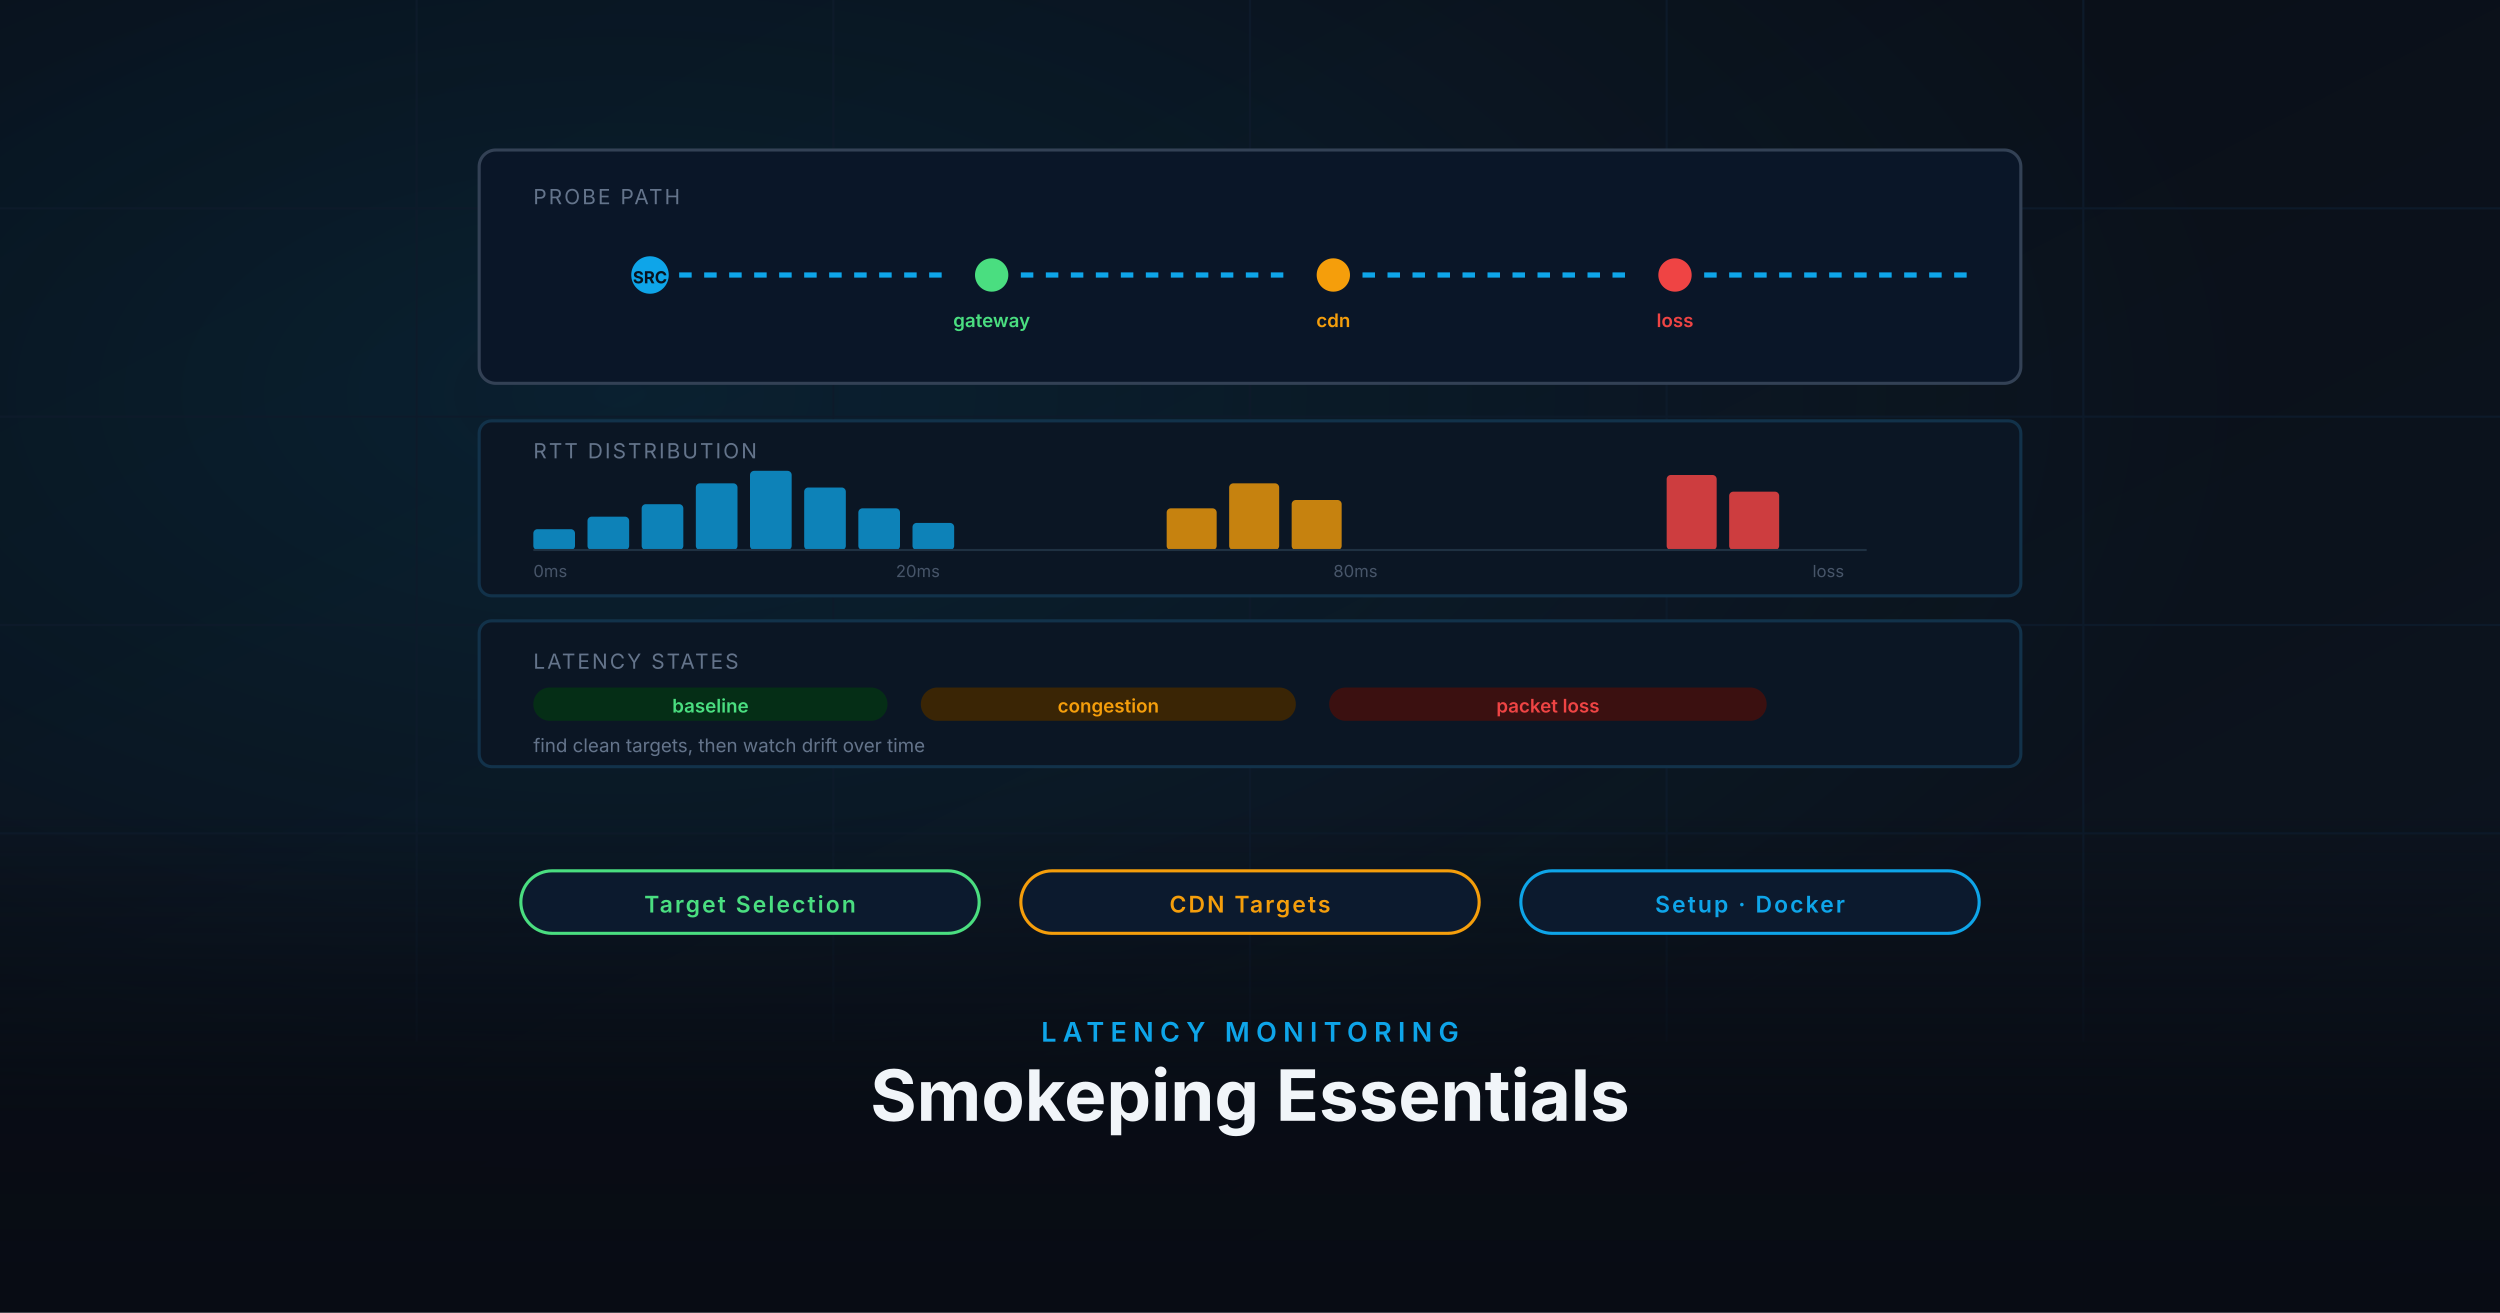
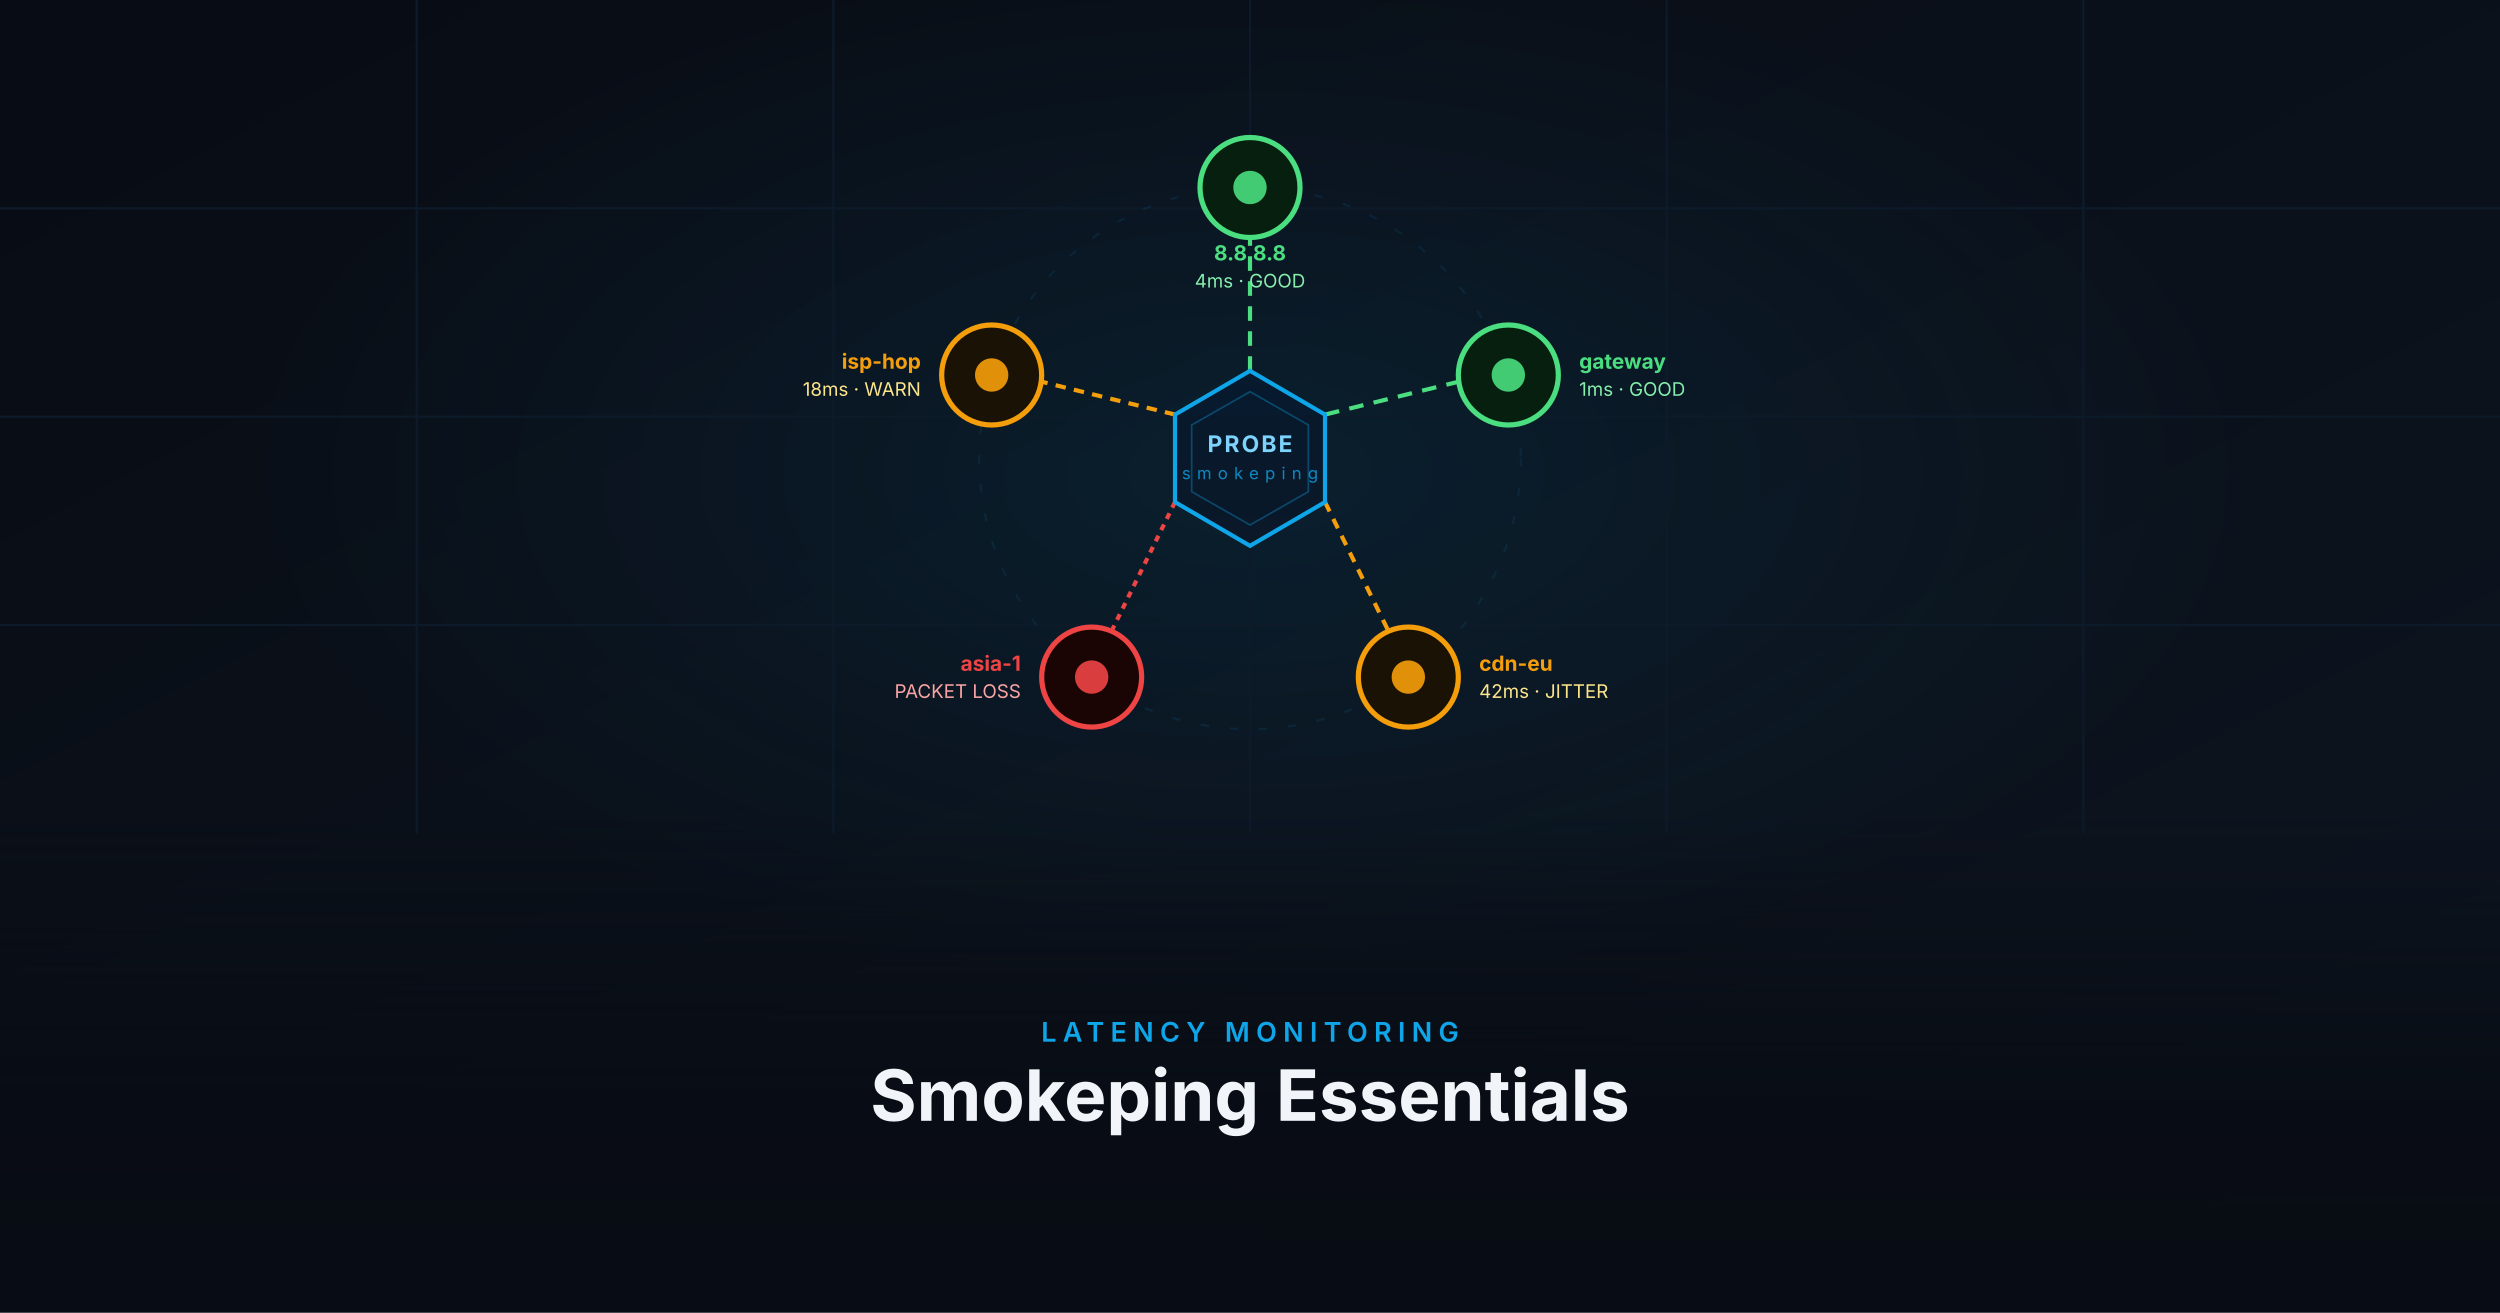
<svg xmlns="http://www.w3.org/2000/svg" viewBox="0 0 1200 630" width="1200" height="630" font-family="system-ui,-apple-system,BlinkMacSystemFont,'Segoe UI',sans-serif">
  <defs>
    <linearGradient id="bg" x1="0" y1="0" x2="1" y2="1">
      <stop offset="0%" stop-color="#080c14" />
      <stop offset="100%" stop-color="#0d1520" />
    </linearGradient>
    <linearGradient id="textbg" x1="0" y1="0" x2="0" y2="1">
      <stop offset="0%" stop-color="#080c14" stop-opacity="0" />
      <stop offset="60%" stop-color="#080c14" stop-opacity="0.93" />
      <stop offset="100%" stop-color="#080c14" stop-opacity="1" />
    </linearGradient>
-     <radialGradient id="panel-glow" cx="25%" cy="30%" r="65%">
-       <stop offset="0%" stop-color="#0ea5e9" stop-opacity="0.12" />
+     <linearGradient id="hex-fill" x1="0" y1="0" x2="0" y2="1">
+       <stop offset="0%" stop-color="#071a2e" />
+       <stop offset="100%" stop-color="#0a1828" />
+     </linearGradient>
+     <radialGradient id="hub-glow" cx="50%" cy="36%" r="40%">
+       <stop offset="0%" stop-color="#0ea5e9" stop-opacity="0.10" />
      <stop offset="100%" stop-color="#0ea5e9" stop-opacity="0" />
    </radialGradient>
  </defs>
  <rect width="1200" height="630" fill="url(#bg)" />
-   <rect width="1200" height="630" fill="url(#panel-glow)" />
+   <rect width="1200" height="630" fill="url(#hub-glow)" />
  <g stroke="#0d1a2a" stroke-width="1">
    <line x1="0" y1="100" x2="1200" y2="100" />
    <line x1="0" y1="200" x2="1200" y2="200" />
    <line x1="0" y1="300" x2="1200" y2="300" />
-     <line x1="0" y1="400" x2="1200" y2="400" />
-     <line x1="200" y1="0" x2="200" y2="500" />
-     <line x1="400" y1="0" x2="400" y2="500" />
-     <line x1="600" y1="0" x2="600" y2="500" />
-     <line x1="800" y1="0" x2="800" y2="500" />
-     <line x1="1000" y1="0" x2="1000" y2="500" />
+     <line x1="200" y1="0" x2="200" y2="400" />
+     <line x1="400" y1="0" x2="400" y2="400" />
+     <line x1="600" y1="0" x2="600" y2="400" />
+     <line x1="800" y1="0" x2="800" y2="400" />
+     <line x1="1000" y1="0" x2="1000" y2="400" />
  </g>
-   <rect x="230" y="72" width="740" height="112" fill="#0a1628" stroke="#334155" stroke-width="1.5" rx="8" />
-   <text x="256" y="98" font-size="10" fill="#64748b" letter-spacing="1">PROBE PATH</text>
-   <circle cx="312" cy="132" r="9" fill="#0ea5e9" />
-   <text x="312" y="136" text-anchor="middle" font-size="8" fill="#08131f" font-weight="700">SRC</text>
-   <path d="M 326,132 L 456,132" fill="none" stroke="#0ea5e9" stroke-width="2.5" stroke-dasharray="6,6" />
-   <circle cx="476" cy="132" r="8" fill="#4ade80" />
-   <text x="476" y="157" text-anchor="middle" font-size="9" fill="#4ade80" font-weight="600">gateway</text>
-   <path d="M 490,132 L 620,132" fill="none" stroke="#0ea5e9" stroke-width="2.5" stroke-dasharray="6,6" />
-   <circle cx="640" cy="132" r="8" fill="#f59e0b" />
-   <text x="640" y="157" text-anchor="middle" font-size="9" fill="#f59e0b" font-weight="600">cdn</text>
-   <path d="M 654,132 L 784,132" fill="none" stroke="#0ea5e9" stroke-width="2.5" stroke-dasharray="6,6" />
-   <circle cx="804" cy="132" r="8" fill="#ef4444" />
-   <text x="804" y="157" text-anchor="middle" font-size="9" fill="#ef4444" font-weight="600">loss</text>
-   <path d="M 818,132 L 948,132" fill="none" stroke="#0ea5e9" stroke-width="2.5" stroke-dasharray="6,6" />
-   <rect x="230" y="202" width="740" height="84" fill="#0b1624" stroke="#12324a" stroke-width="1.5" rx="6" />
-   <text x="256" y="220" font-size="10" fill="#64748b" letter-spacing="1">RTT DISTRIBUTION</text>
-   <g fill="#0ea5e9" fill-opacity="0.75">
-     <rect x="256" y="254" width="20" height="10" rx="2" />
-     <rect x="282" y="248" width="20" height="16" rx="2" />
-     <rect x="308" y="242" width="20" height="22" rx="2" />
-     <rect x="334" y="232" width="20" height="32" rx="2" />
-     <rect x="360" y="226" width="20" height="38" rx="2" />
-     <rect x="386" y="234" width="20" height="30" rx="2" />
-     <rect x="412" y="244" width="20" height="20" rx="2" />
-     <rect x="438" y="251" width="20" height="13" rx="2" />
-   </g>
-   <g fill="#f59e0b" fill-opacity="0.8">
-     <rect x="560" y="244" width="24" height="20" rx="2" />
-     <rect x="590" y="232" width="24" height="32" rx="2" />
-     <rect x="620" y="240" width="24" height="24" rx="2" />
-   </g>
-   <g fill="#ef4444" fill-opacity="0.85">
-     <rect x="800" y="228" width="24" height="36" rx="2" />
-     <rect x="830" y="236" width="24" height="28" rx="2" />
-   </g>
-   <line x1="256" y1="264" x2="896" y2="264" stroke="#1f3142" stroke-width="1" />
-   <text x="256" y="277" font-size="8" fill="#475569">0ms</text>
-   <text x="430" y="277" font-size="8" fill="#475569">20ms</text>
-   <text x="640" y="277" font-size="8" fill="#475569">80ms</text>
-   <text x="870" y="277" font-size="8" fill="#475569">loss</text>
-   <rect x="230" y="298" width="740" height="70" fill="#0b1624" stroke="#12324a" stroke-width="1.5" rx="6" />
-   <text x="256" y="321" font-size="10" fill="#64748b" letter-spacing="1">LATENCY STATES</text>
-   <rect x="256" y="330" width="170" height="16" fill="#052e16" rx="8" />
-   <rect x="442" y="330" width="180" height="16" fill="#3a2505" rx="8" />
-   <rect x="638" y="330" width="210" height="16" fill="#3b1010" rx="8" />
-   <text x="341" y="342" text-anchor="middle" font-size="9" fill="#4ade80" font-weight="600">baseline</text>
-   <text x="532" y="342" text-anchor="middle" font-size="9" fill="#f59e0b" font-weight="600">congestion</text>
-   <text x="743" y="342" text-anchor="middle" font-size="9" fill="#ef4444" font-weight="600">packet loss</text>
-   <text x="256" y="361" font-size="9" fill="#64748b">find clean targets, then watch drift over time</text>
+   <circle cx="600" cy="220" r="130" fill="none" stroke="#0ea5e9" stroke-width="1" stroke-opacity="0.10" stroke-dasharray="4,10" />
+   <line x1="600" y1="178" x2="600" y2="114" stroke="#4ade80" stroke-width="2" stroke-dasharray="7,5" />
+   <line x1="636" y1="199" x2="701" y2="183" stroke="#4ade80" stroke-width="2" stroke-dasharray="7,5" />
+   <line x1="636" y1="241" x2="666" y2="302" stroke="#f59e0b" stroke-width="2" stroke-dasharray="5,4" />
+   <line x1="564" y1="241" x2="534" y2="302" stroke="#ef4444" stroke-width="2" stroke-dasharray="3,3" />
+   <line x1="564" y1="199" x2="499" y2="183" stroke="#f59e0b" stroke-width="2" stroke-dasharray="5,4" />
+   <circle cx="600" cy="90" r="24" fill="#071f0f" stroke="#4ade80" stroke-width="2.5" />
+   <circle cx="600" cy="90" r="8" fill="#4ade80" fill-opacity="0.9" />
+   <text x="600" y="125" text-anchor="middle" font-size="10" fill="#4ade80" font-weight="700">8.8.8.8</text>
+   <text x="600" y="138" text-anchor="middle" font-size="9" fill="#86efac">4ms · GOOD</text>
+   <circle cx="724" cy="180" r="24" fill="#071f0f" stroke="#4ade80" stroke-width="2.5" />
+   <circle cx="724" cy="180" r="8" fill="#4ade80" fill-opacity="0.9" />
+   <text x="758" y="177" font-size="10" fill="#4ade80" font-weight="700">gateway</text>
+   <text x="758" y="190" font-size="9" fill="#86efac">1ms · GOOD</text>
+   <circle cx="676" cy="325" r="24" fill="#1a1204" stroke="#f59e0b" stroke-width="2.5" />
+   <circle cx="676" cy="325" r="8" fill="#f59e0b" fill-opacity="0.9" />
+   <text x="710" y="322" font-size="10" fill="#f59e0b" font-weight="700">cdn-eu</text>
+   <text x="710" y="335" font-size="9" fill="#fde68a">42ms · JITTER</text>
+   <circle cx="524" cy="325" r="24" fill="#1a0404" stroke="#ef4444" stroke-width="2.5" />
+   <circle cx="524" cy="325" r="8" fill="#ef4444" fill-opacity="0.9" />
+   <text x="490" y="322" text-anchor="end" font-size="10" fill="#ef4444" font-weight="700">asia-1</text>
+   <text x="490" y="335" text-anchor="end" font-size="9" fill="#fca5a5">PACKET LOSS</text>
+   <circle cx="476" cy="180" r="24" fill="#1a1204" stroke="#f59e0b" stroke-width="2.5" />
+   <circle cx="476" cy="180" r="8" fill="#f59e0b" fill-opacity="0.9" />
+   <text x="442" y="177" text-anchor="end" font-size="10" fill="#f59e0b" font-weight="700">isp-hop</text>
+   <text x="442" y="190" text-anchor="end" font-size="9" fill="#fde68a">18ms · WARN</text>
+   <polygon points="600,178 636,199 636,241 600,262 564,241 564,199" fill="url(#hex-fill)" stroke="#0ea5e9" stroke-width="2" />
+   <polygon points="600,188 628,204 628,236 600,252 572,236 572,204" fill="none" stroke="#0ea5e9" stroke-width="0.8" stroke-opacity="0.35" />
+   <text x="600" y="217" text-anchor="middle" font-size="11" fill="#7dd3fc" font-weight="700" letter-spacing="1">PROBE</text>
+   <text x="600" y="230" text-anchor="middle" font-size="8" fill="#0ea5e9" letter-spacing="3" opacity="0.8">smokeping</text>
  <rect x="0" y="390" width="1200" height="240" fill="url(#textbg)" />
-   <rect x="250" y="418" width="220" height="30" fill="#0c1a2e" stroke="#4ade80" stroke-width="1.5" rx="15" />
-   <text x="360" y="438" text-anchor="middle" font-size="11" fill="#4ade80" font-weight="600" letter-spacing="1">Target Selection</text>
-   <rect x="490" y="418" width="220" height="30" fill="#0c1a2e" stroke="#f59e0b" stroke-width="1.5" rx="15" />
-   <text x="600" y="438" text-anchor="middle" font-size="11" fill="#f59e0b" font-weight="600" letter-spacing="1">CDN Targets</text>
-   <rect x="730" y="418" width="220" height="30" fill="#0c1a2e" stroke="#0ea5e9" stroke-width="1.5" rx="15" />
-   <text x="840" y="438" text-anchor="middle" font-size="11" fill="#0ea5e9" font-weight="600" letter-spacing="1">Setup · Docker</text>
  <text x="600" y="500" text-anchor="middle" font-size="13" fill="#0ea5e9" letter-spacing="3" font-weight="600">LATENCY MONITORING</text>
  <text x="600" y="538" text-anchor="middle" font-size="34" font-weight="700" fill="#f1f5f9">Smokeping Essentials</text>
</svg>
